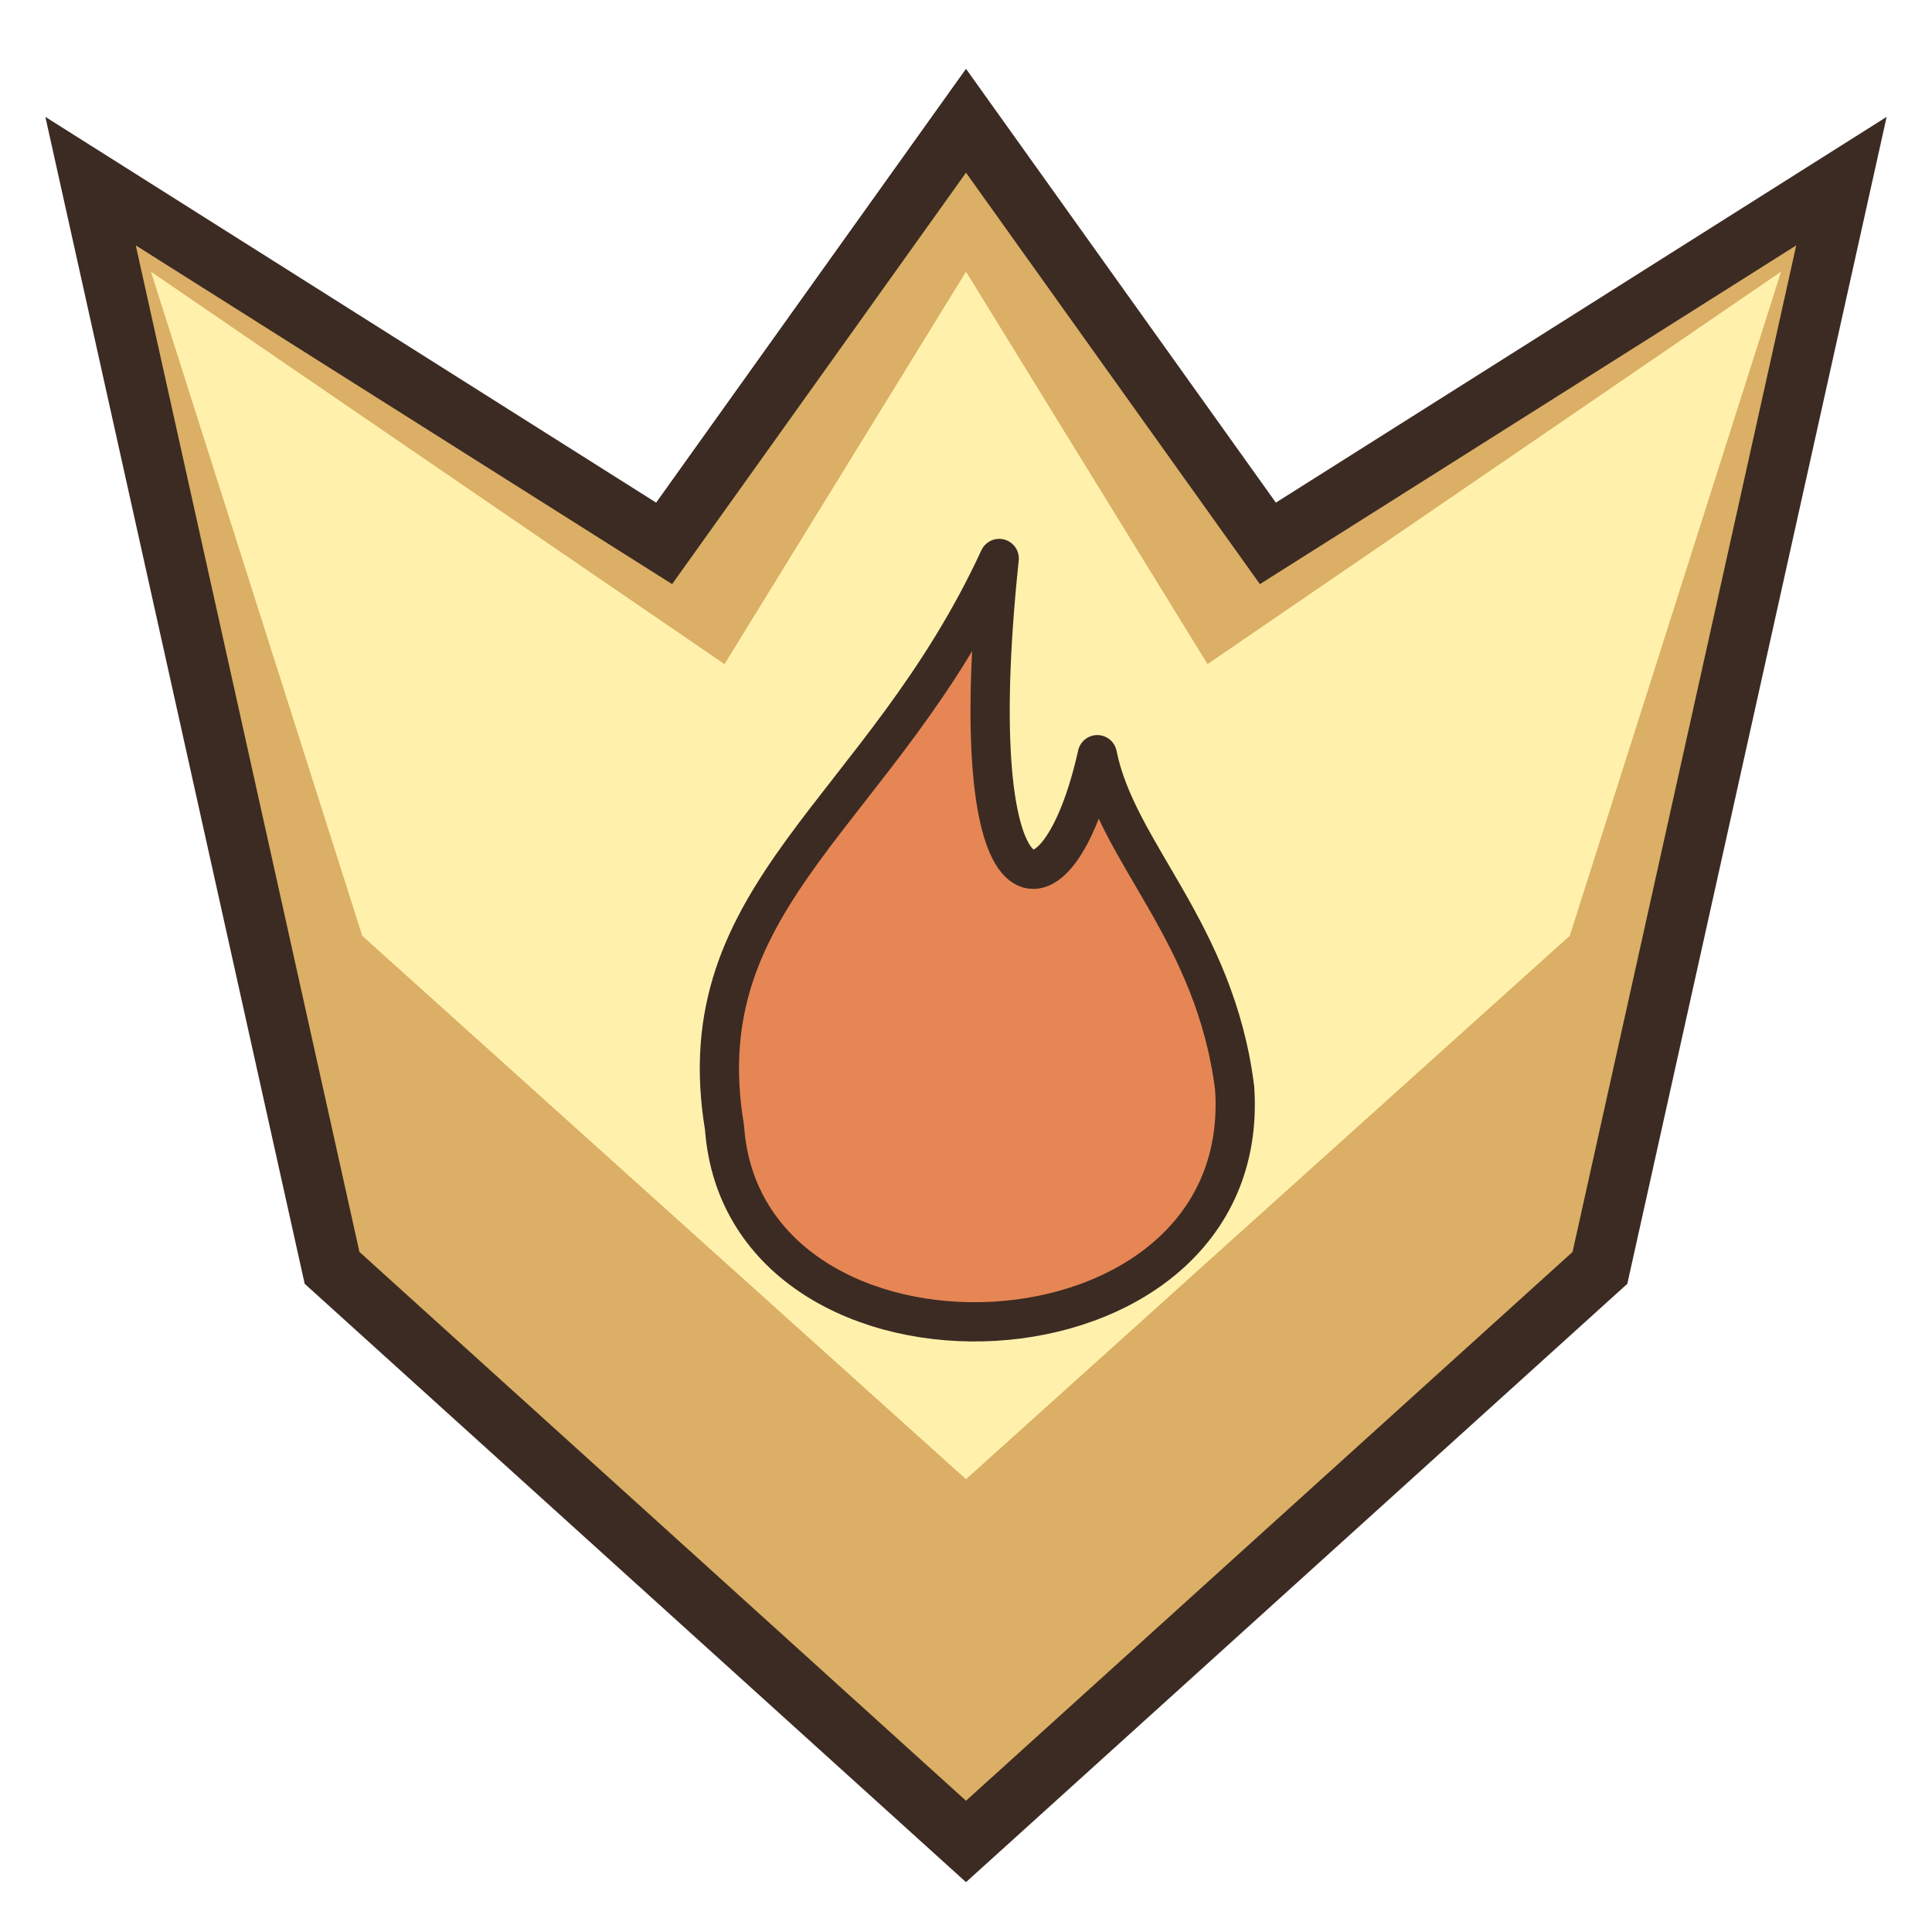
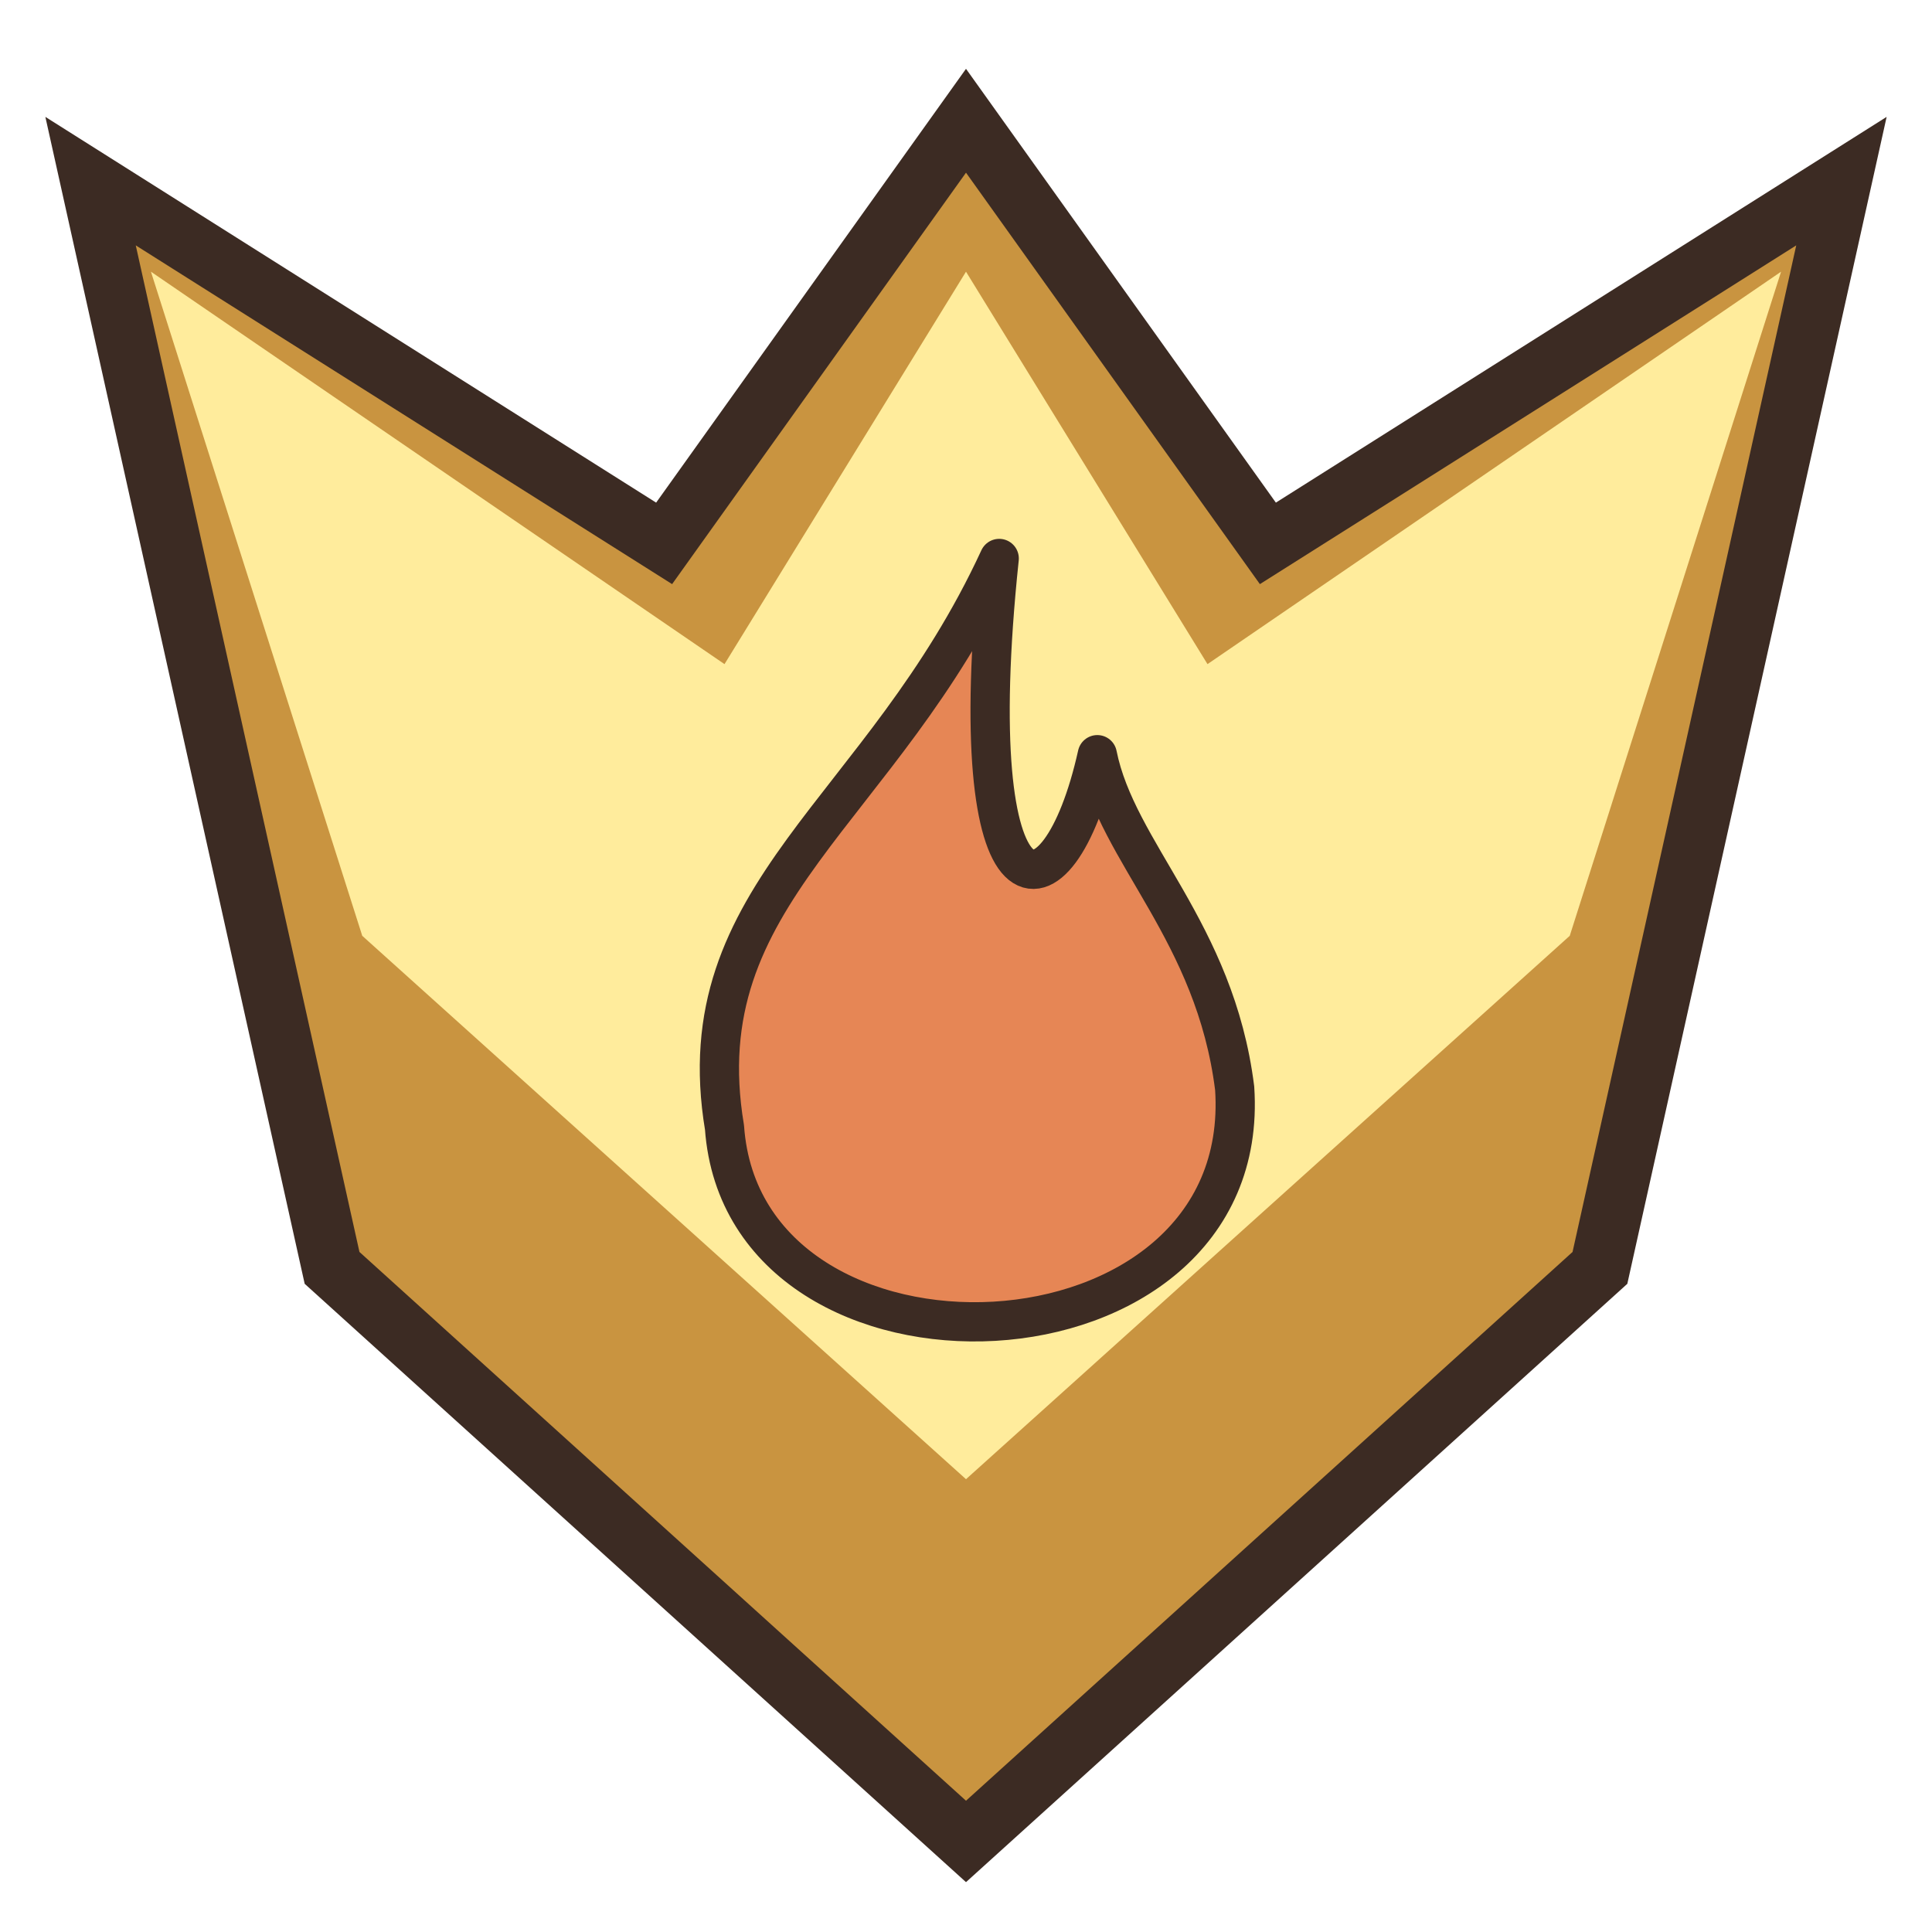
<svg xmlns="http://www.w3.org/2000/svg" width="128" height="128" viewBox="0 0 64 64">
-   <path d="M3 6L22 18L32 4L42 18L61 6L53 42L32 61L11 42Z" fill="#dbaf65" stroke="#3c2b23" stroke-width="2" />
-   <path d="M5 9L24 22L32 9L40 22L59 9L52 31L32 49L12 31Z" fill="#fff1ac" />
+   <path d="M3 6L22 18L32 4L42 18L61 6L53 42L32 61L11 42Z" fill="#c99440" stroke="#3c2b23" stroke-width="2" />
+   <path d="M5 9L24 22L32 9L40 22L59 9L52 31L32 49L12 31Z" fill="#ffec9c" />
  <g transform="translate(11 12) scale(.65)">
    <g fill="#e68655" stroke="#3c2b23" stroke-width="2" stroke-linejoin="round">
      <path d="M34 10C28 23 18 27 20 39C21 53 47 52 46 37C45 29 40 25 39 20C37 29 32 29 34 10Z" />
    </g>
  </g>
</svg>
